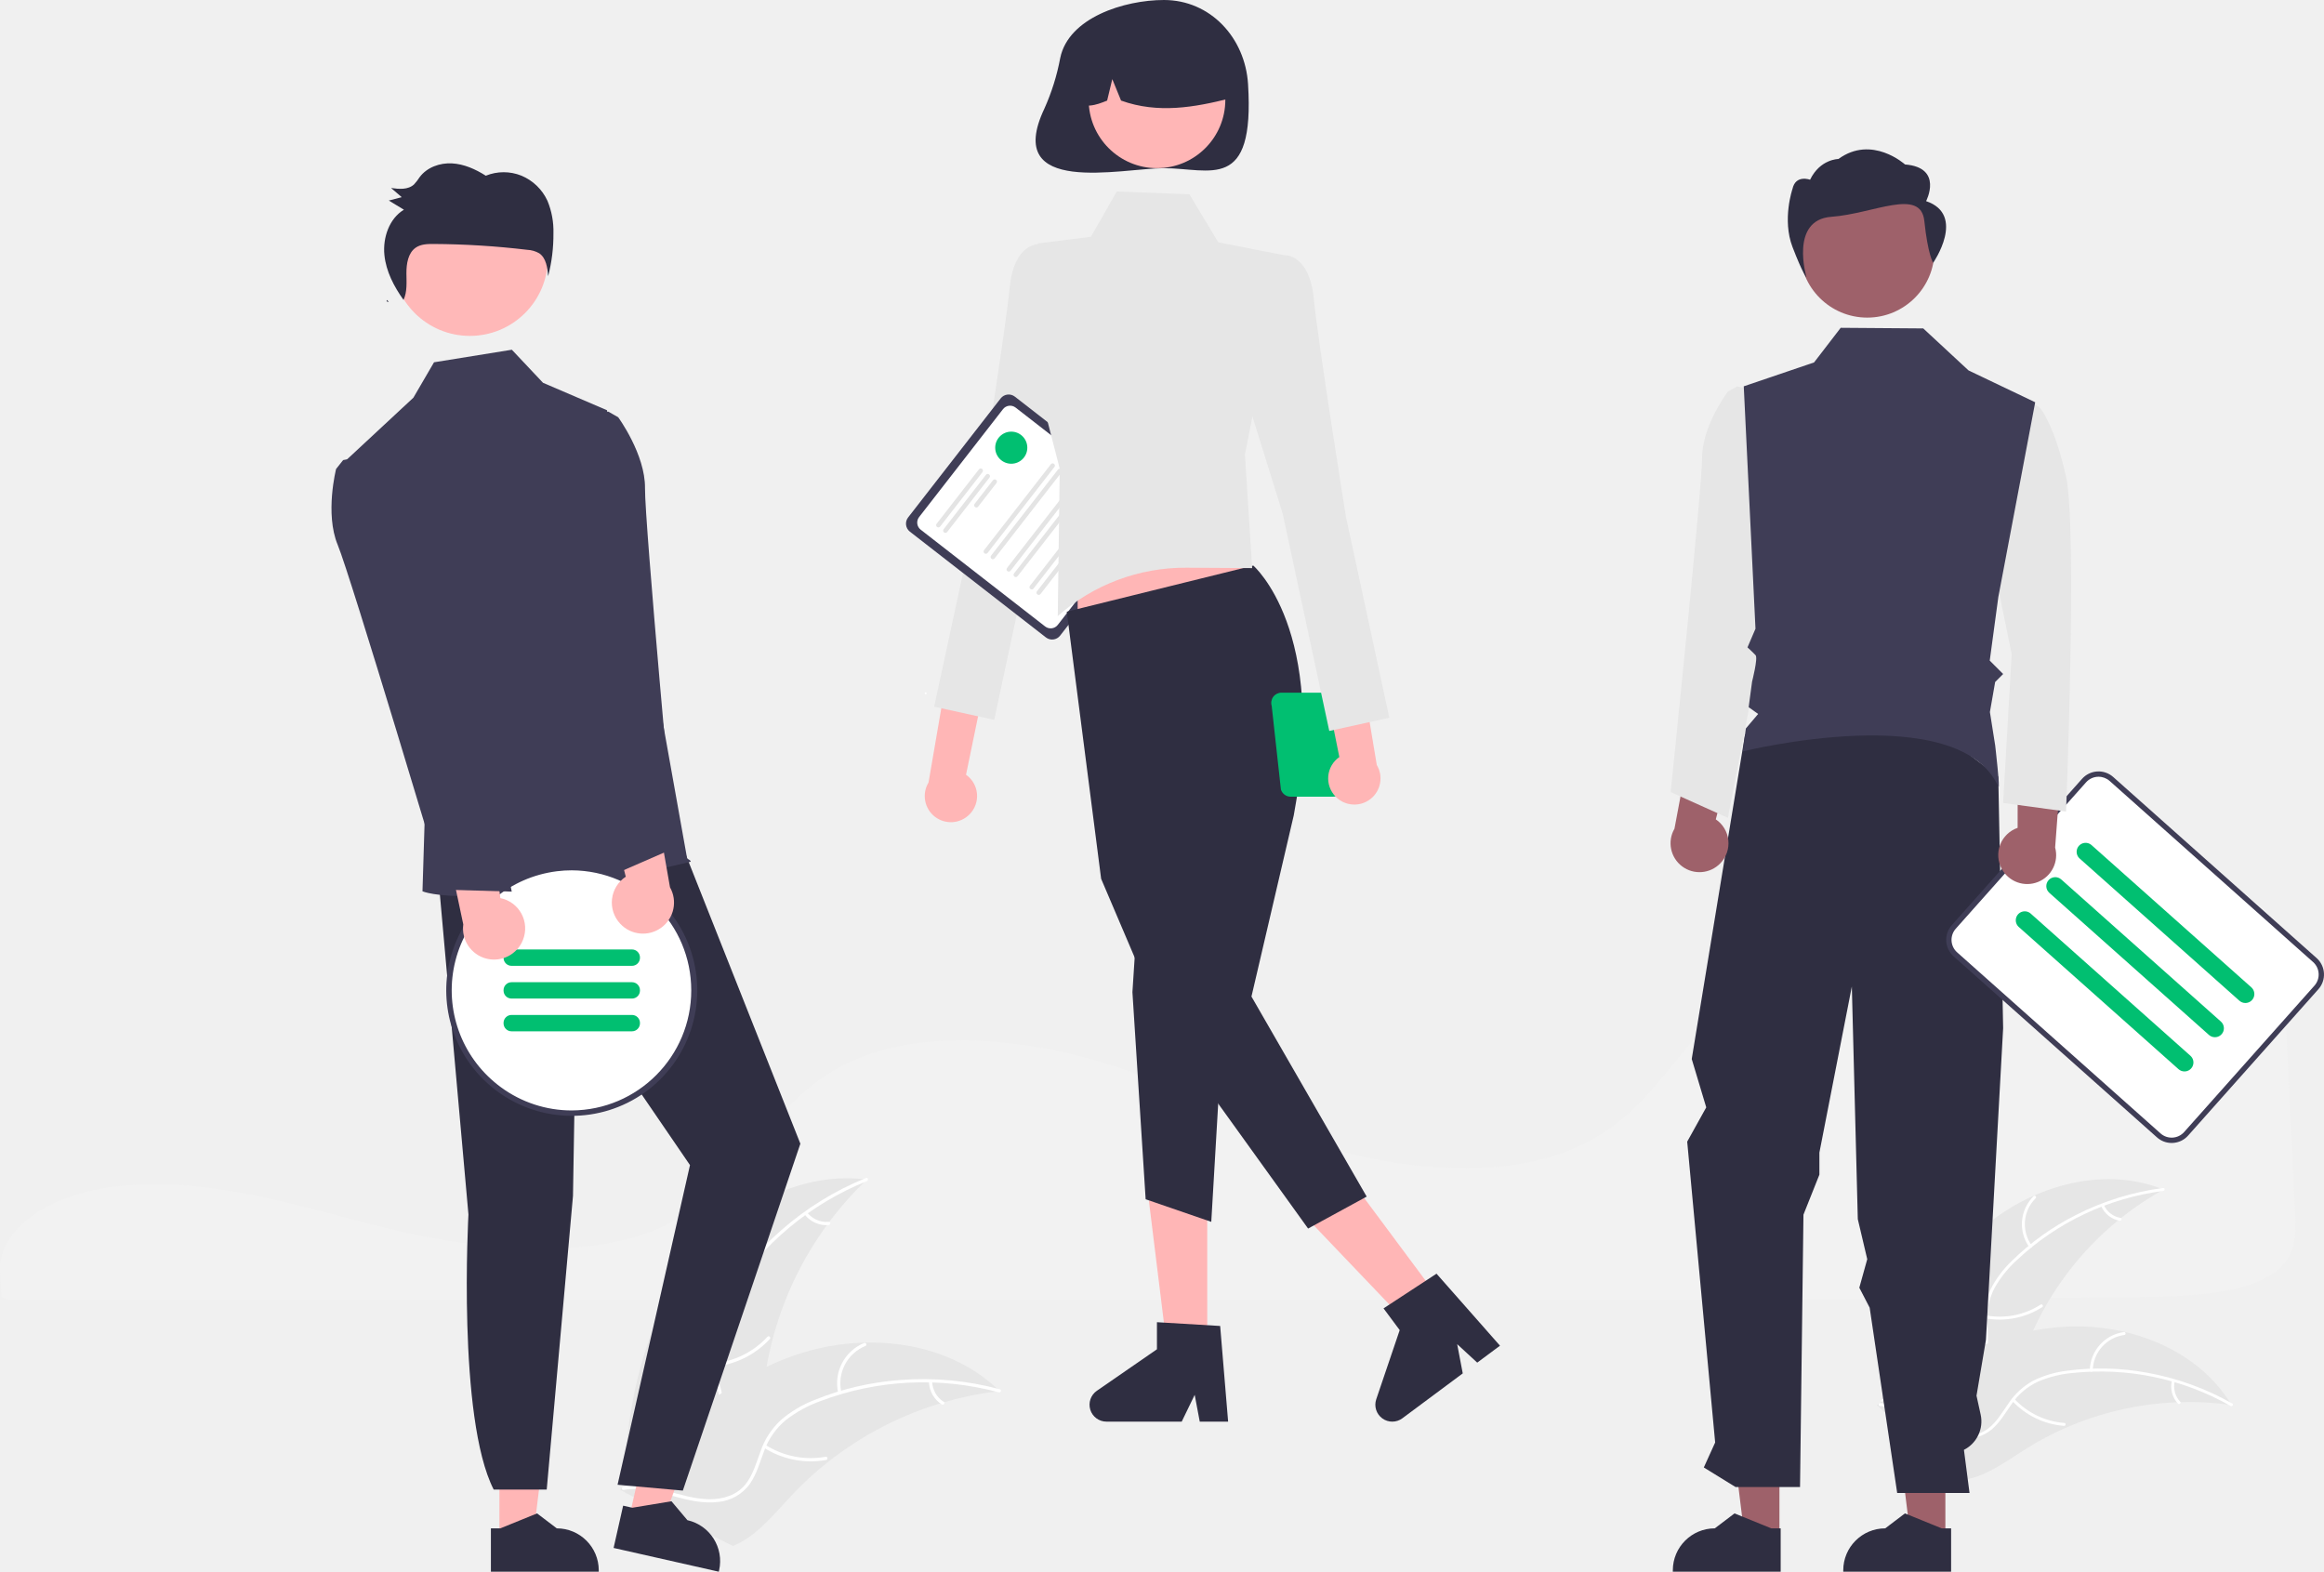
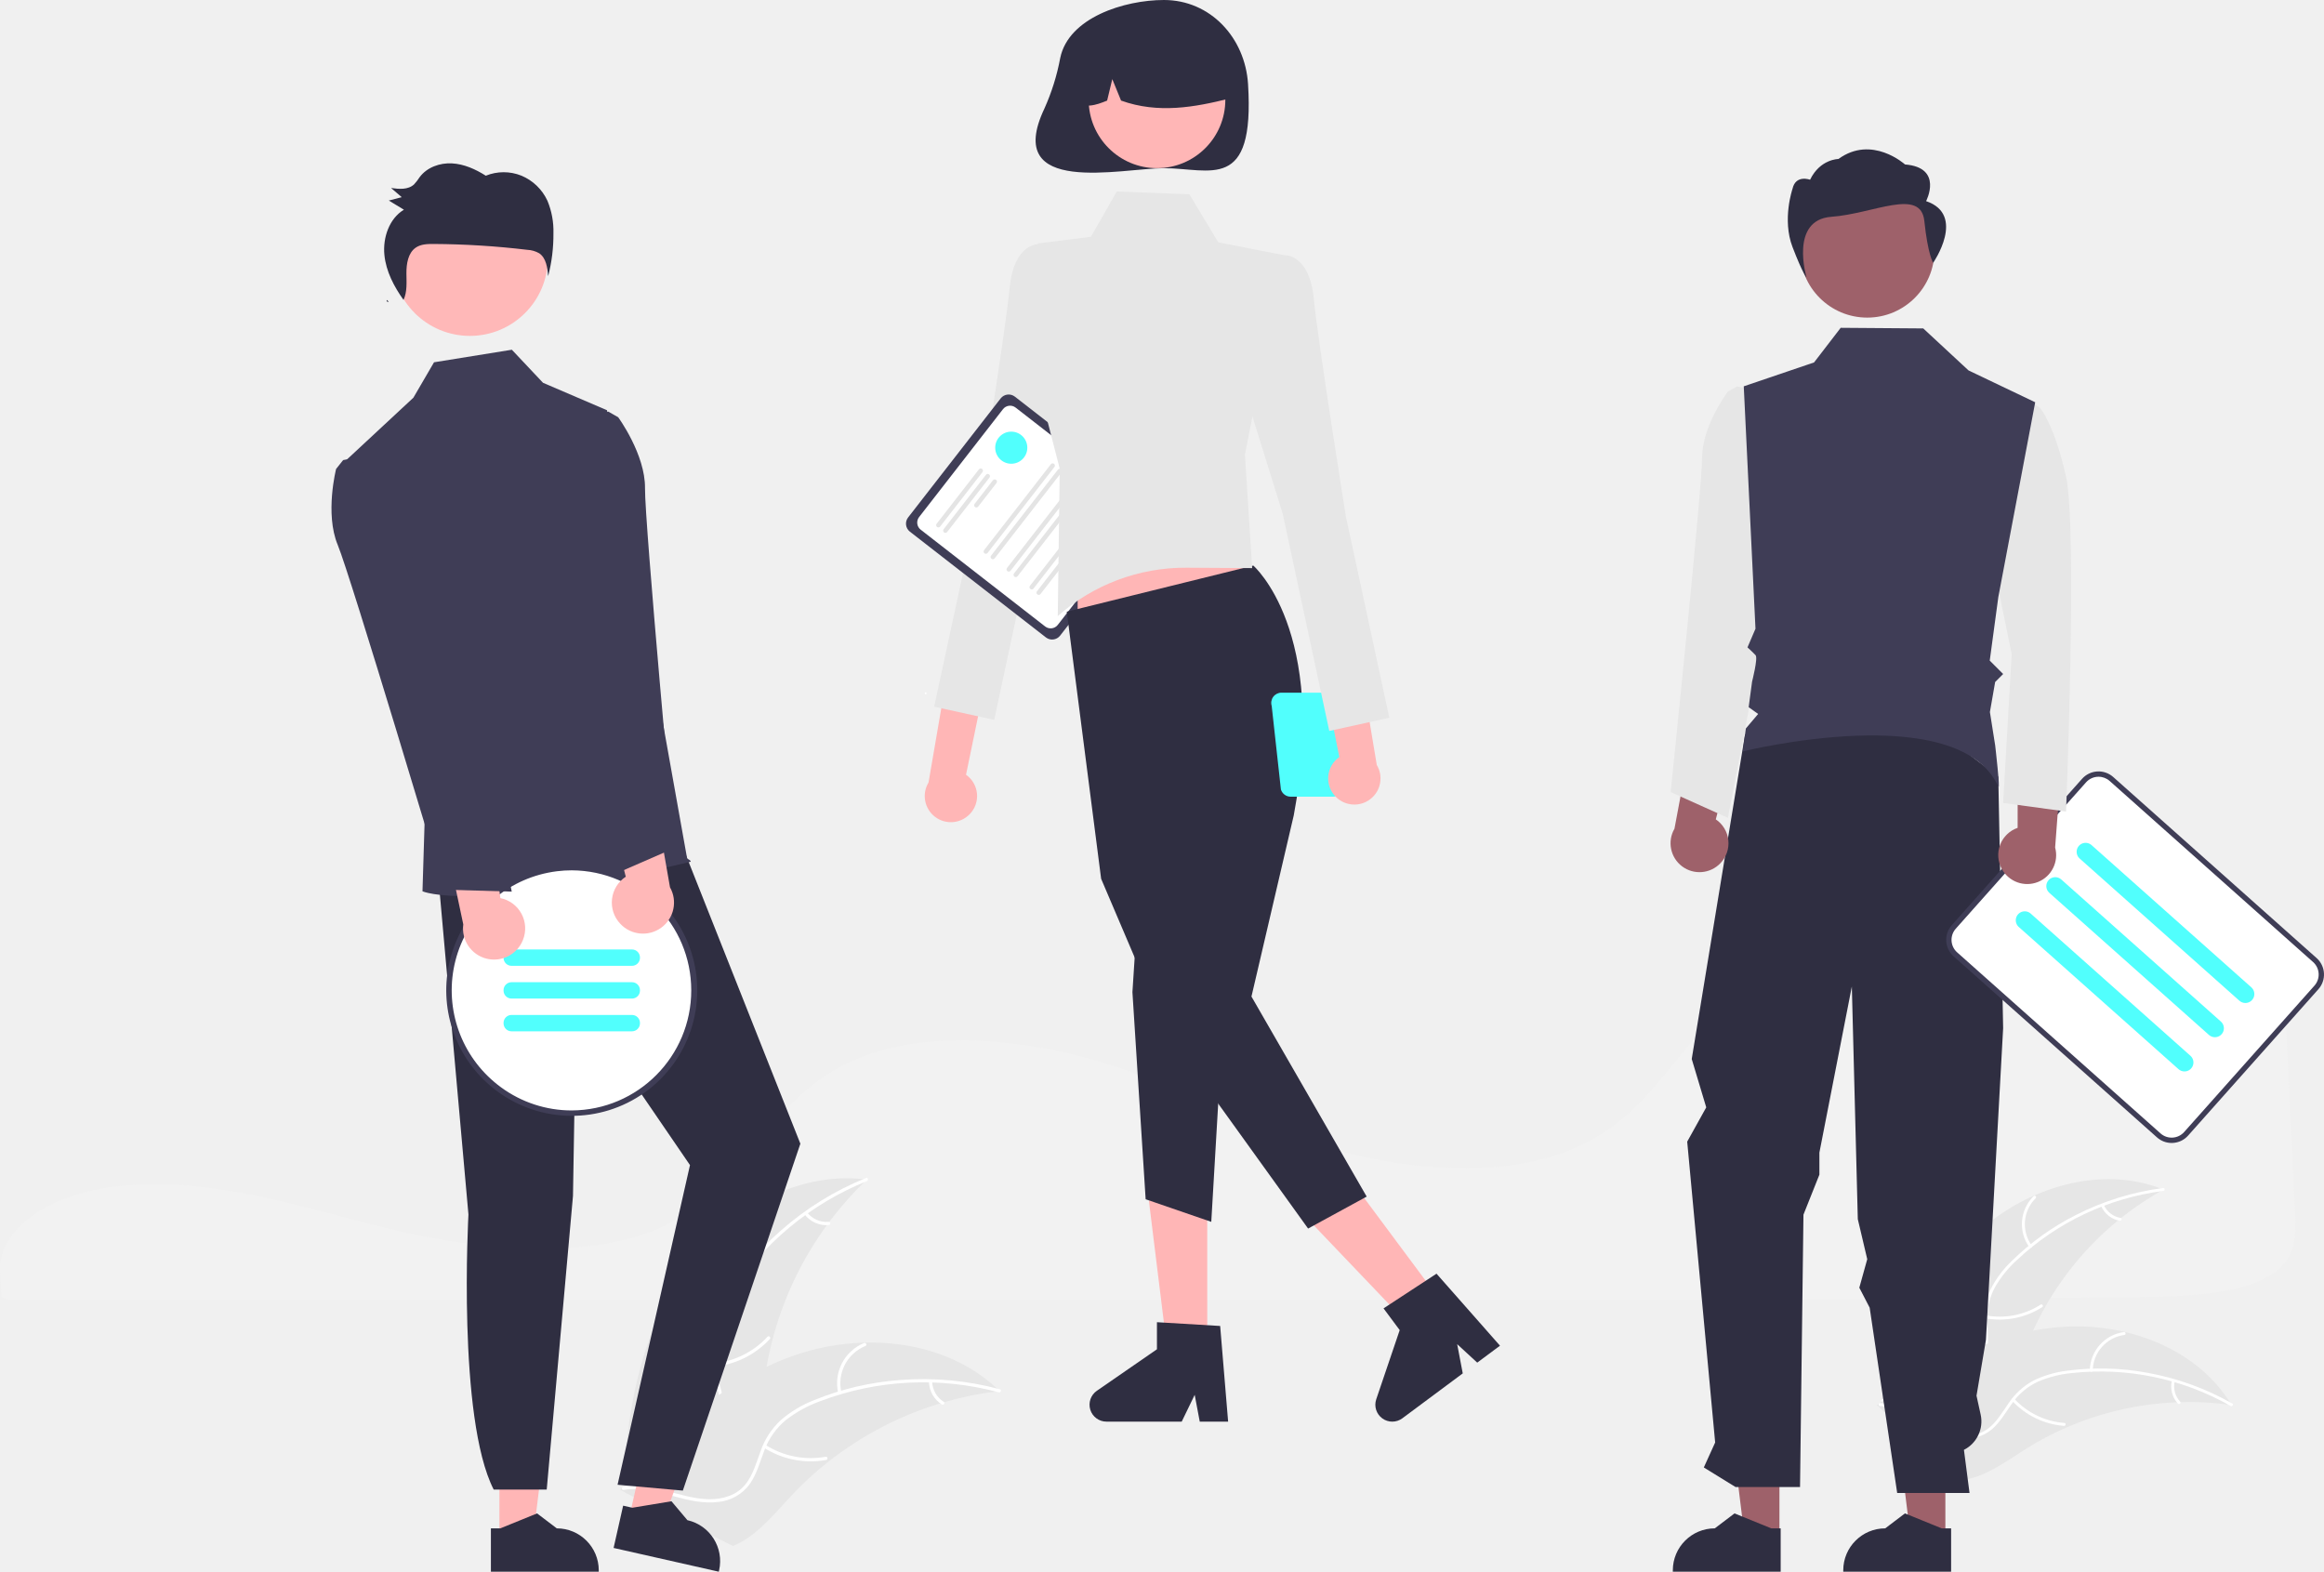
<svg xmlns="http://www.w3.org/2000/svg" data-name="Layer 1" width="872.699" height="590.182" viewBox="0 0 872.699 590.182">
  <path d="M222.381,599.644c-4.144,0-8.297.171-12.352.516l-.59.05c-26.899,2.378-46.574,16.173-45.764,32.09l.156,2.878c.103,1.819.213,3.775.304,5.945.049,1.07,1.509,1.892,3.326,1.892H829.101c46.649-.283,93.129-.64,138.141-1.06a235.086,235.086,0,0,0,25.273-1.31c12.509-1.48,21.191-4.415,26.545-8.972h.002c6.658-5.65,6.868-12.766,6.465-20.805-.82-16.232-1.634-33.285-2.445-50.286-.717-14.983-1.431-29.927-2.144-44.233-.441-8.49-1.422-15.984-8.983-21.712-8.195-6.194-23.141-9.334-44.423-9.334-.257,0-.512,0-.773.001-66.697.237-132.783,23.171-164.446,57.067-3.646,3.903-7.043,8.082-10.329,12.124-4.855,5.971-9.874,12.144-15.864,17.664a74.56,74.56,0,0,1-10.48,8.169c-.257.178-.551.368-.862.549-.712.464-1.456.911-2.182,1.31a75.768,75.768,0,0,1-13.365,6.076l-.468.157c-.353.126-.735.252-1.117.367-2.68.86-5.465,1.604-8.254,2.206-12.069,2.66-25.793,3.298-40.789,1.894a197.111,197.111,0,0,1-40.557-8.265c-13.886-4.389-26.884-9.86-39.454-15.151-5.521-2.325-11.232-4.729-16.935-7.006-1.072-.429-2.127-.848-3.197-1.267-6.966-2.715-13.281-4.957-19.306-6.854a190.553,190.553,0,0,0-46.008-8.521c-16.588-.908-31.206.805-43.438,5.079a74.597,74.597,0,0,0-9.825,4.233c-14.488,7.523-23.419,18.627-32.056,29.365-10.744,13.356-21.853,27.169-43.79,34.329-25.313,8.27-62.262,4.834-88.403-1.141-8.219-1.879-16.427-4.04-24.366-6.131q-4.809-1.267-9.626-2.517c-6.309-1.629-11.473-2.877-16.251-3.931l-1.511-.336c-.84-.183-1.682-.365-2.538-.539-5.674-1.191-10.958-2.129-16.162-2.866l-1.231-.18c-2.468-.325-4.776-.596-7.04-.823l-.904-.09C231.569,599.854,226.979,599.644,222.381,599.644Z" transform="translate(-163.6507 -154.9092)" fill="#f2f2f2" />
  <path d="M906.555,617.408c18.617-16.777,46.309-25.212,69.537-15.805a115.466,115.466,0,0,0-51.888,59.935c-3.698,9.838-6.786,21.166-15.882,26.433-5.659,3.278-12.7,3.438-19.046,1.856-6.346-1.582-12.162-4.754-17.899-7.894l-1.632-.037C877.073,657.93,887.938,634.184,906.555,617.408Z" transform="translate(-163.6507 -154.9092)" fill="#e6e6e6" />
  <path d="M975.963,602.112a98.692,98.692,0,0,0-54.906,25.931,42.5,42.5,0,0,0-8.345,10.377,24.376,24.376,0,0,0-2.818,12.516c.101,4.058.673,8.198-.214,12.21a14.925,14.925,0,0,1-7.425,9.689c-4.546,2.613-9.759,3.437-14.886,4.065-5.692.698-11.615,1.332-16.542,4.525-.597.387-1.162-.562-.566-.948,8.572-5.555,19.42-3.534,28.637-7.241,4.301-1.73,8.107-4.766,9.454-9.357,1.178-4.015.591-8.284.454-12.392a26.011,26.011,0,0,1,2.299-12.34,39.291,39.291,0,0,1,7.916-10.659,95.749,95.749,0,0,1,24.333-17.42,100.442,100.442,0,0,1,32.6-10.059c.703-.091.709,1.015.01,1.105Z" transform="translate(-163.6507 -154.9092)" fill="#fff" />
  <path d="M925.656,623.184a14.807,14.807,0,0,1,1.632-19.104c.506-.499,1.305.265.798.764a13.711,13.711,0,0,0-1.482,17.774c.415.577-.536,1.14-.948.566Z" transform="translate(-163.6507 -154.9092)" fill="#fff" />
  <path d="M909.571,648.884a28.539,28.539,0,0,0,20.394-4.083c.598-.385,1.164.564.566.948a29.685,29.685,0,0,1-21.23,4.206c-.701-.126-.427-1.197.27-1.071Z" transform="translate(-163.6507 -154.9092)" fill="#fff" />
  <path d="M953.656,607.341a8.381,8.381,0,0,0,6.269,4.894c.702.117.427,1.188-.27,1.071a9.392,9.392,0,0,1-6.947-5.399.571.571,0,0,1,.191-.757.555.555,0,0,1,.757.191Z" transform="translate(-163.6507 -154.9092)" fill="#fff" />
  <path d="M1001.67,682.507c-.44-.061-.881-.122-1.328-.176a110.379,110.379,0,0,0-17.882-.908c-.462.007-.931.021-1.392.041a116.365,116.365,0,0,0-41.75,9.61,113.005,113.005,0,0,0-15.163,8.056c-6.688,4.234-13.602,9.358-21.078,11.085a19.386,19.386,0,0,1-2.362.421l-30.889-26.745c-.04-.096-.086-.185-.126-.282l-1.282-1.011c.239-.176.49-.353.729-.528.138-.102.283-.199.421-.301.094-.066.189-.133.27-.198.031-.022.063-.044.088-.059.081-.065.164-.117.239-.176q2.103-1.49,4.235-2.955c.006-.007.006-.007.019-.008a166.157,166.157,0,0,1,34.601-18.599c.367-.139.739-.285,1.12-.411a107.831,107.831,0,0,1,16.939-4.767,95.329,95.329,0,0,1,9.553-1.334,79.272,79.272,0,0,1,24.723,1.752c16.143,3.743,30.91,12.608,39.656,26.433C1001.236,681.798,1001.453,682.146,1001.67,682.507Z" transform="translate(-163.6507 -154.9092)" fill="#e6e6e6" />
  <path d="M1001.262,682.839A98.692,98.692,0,0,0,941.81,670.486a42.5,42.5,0,0,0-12.911,3.261,24.376,24.376,0,0,0-9.785,8.297c-2.363,3.301-4.398,6.951-7.522,9.62a14.925,14.925,0,0,1-11.761,3.266c-5.203-.651-9.862-3.132-14.333-5.717-4.965-2.87-10.076-5.93-15.932-6.347-.71-.051-.59-1.149.119-1.098,10.189.726,17.633,8.871,27.225,11.46,4.476,1.208,9.343,1.075,13.182-1.779,3.358-2.496,5.459-6.258,7.823-9.621a26.011,26.011,0,0,1,9.265-8.469,39.291,39.291,0,0,1,12.738-3.745,95.749,95.749,0,0,1,29.917.742,100.443,100.443,0,0,1,32.085,11.596c.616.351-.045,1.237-.657.888Z" transform="translate(-163.6507 -154.9092)" fill="#fff" />
  <path d="M948.408,669.376a14.807,14.807,0,0,1,12.805-14.271c.705-.093.883.997.177,1.091a13.711,13.711,0,0,0-11.884,13.299c-.016.711-1.114.588-1.098-.119Z" transform="translate(-163.6507 -154.9092)" fill="#fff" />
  <path d="M920.092,680.212A28.539,28.539,0,0,0,938.834,689.23c.709.053.59,1.151-.119,1.098a29.685,29.685,0,0,1-19.483-9.424c-.484-.523.38-1.212.861-.692Z" transform="translate(-163.6507 -154.9092)" fill="#fff" />
  <path d="M980.303,673.584a8.381,8.381,0,0,0,2.058,7.682c.49.516-.374,1.205-.861.692a9.392,9.392,0,0,1-2.296-8.493.571.571,0,0,1,.609-.49.555.555,0,0,1,.49.609Z" transform="translate(-163.6507 -154.9092)" fill="#fff" />
  <path d="M419.194,634.093c15.245-23.122,42.515-39.848,69.975-36.249a127.604,127.604,0,0,0-38.822,78.537c-1.218,11.551-1.37,24.526-9.632,32.69-5.141,5.08-12.627,7.21-19.854,7.283-7.227.073-14.331-1.701-21.34-3.464l-1.756.415C398.935,685.634,403.949,657.215,419.194,634.093Z" transform="translate(-163.6507 -154.9092)" fill="#e6e6e6" />
  <path d="M489.172,598.425a109.067,109.067,0,0,0-51.51,43.008,46.968,46.968,0,0,0-6.039,13.42,26.938,26.938,0,0,0,.468,14.17c1.237,4.313,3.001,8.581,3.168,13.119a16.494,16.494,0,0,1-5.245,12.428c-4.135,4.059-9.482,6.391-14.79,8.489-5.894,2.33-12.052,4.656-16.434,9.441-.531.58-1.4-.278-.869-.857,7.623-8.326,19.787-9.182,28.614-15.711,4.119-3.047,7.345-7.353,7.508-12.638.143-4.621-1.673-9.024-2.962-13.38a28.745,28.745,0,0,1-.974-13.838,43.421,43.421,0,0,1,5.501-13.602,105.814,105.814,0,0,1,21.179-25.401,111.001,111.001,0,0,1,32.068-19.827c.727-.293,1.04.888.318,1.179Z" transform="translate(-163.6507 -154.9092)" fill="#fff" />
  <path d="M441.23,634.957a16.363,16.363,0,0,1-3.569-20.886c.403-.674,1.469-.08,1.066.595a15.152,15.152,0,0,0,3.359,19.422c.604.502-.256,1.368-.857.869Z" transform="translate(-163.6507 -154.9092)" fill="#fff" />
  <path d="M431.176,666.919a31.539,31.539,0,0,0,20.676-10.041c.533-.578,1.402.28.869.857a32.806,32.806,0,0,1-21.536,10.405c-.785.06-.789-1.161-.009-1.221Z" transform="translate(-163.6507 -154.9092)" fill="#fff" />
  <path d="M466.769,610.222a9.263,9.263,0,0,0,8.066,3.491c.784-.07.787,1.151.009,1.221a10.379,10.379,0,0,1-8.932-3.842.631.631,0,0,1-.006-.863.613.613,0,0,1,.863-.006Z" transform="translate(-163.6507 -154.9092)" fill="#fff" />
  <path d="M539.033,677.258c-.488.058-.976.115-1.469.182a121.983,121.983,0,0,0-19.378,4.003c-.492.136-.99.281-1.477.43a128.597,128.597,0,0,0-41.98,21.893,124.883,124.883,0,0,0-13.976,12.834c-5.975,6.389-11.944,13.792-19.46,17.719a21.424,21.424,0,0,1-2.409,1.107L398.407,715.415c-.069-.092-.143-.174-.213-.266l-1.653-.725c.206-.254.426-.513.633-.768.119-.148.247-.291.366-.439.082-.097.165-.194.234-.287.027-.032.055-.065.078-.088.069-.092.142-.171.206-.254q1.835-2.178,3.708-4.338c.005-.009.005-.009.018-.014,9.539-10.948,20.075-21.196,31.833-29.519.354-.25.712-.51,1.084-.751a119.167,119.167,0,0,1,16.791-9.81,105.352,105.352,0,0,1,9.846-4.085,87.605,87.605,0,0,1,26.93-5.005c18.307-.487,36.566,4.885,49.767,17.238C538.371,676.62,538.7,676.932,539.033,677.258Z" transform="translate(-163.6507 -154.9092)" fill="#e6e6e6" />
  <path d="M538.688,677.727a109.067,109.067,0,0,0-67.022,3.327,46.968,46.968,0,0,0-12.901,7.079,26.938,26.938,0,0,0-8.157,11.596c-1.609,4.188-2.77,8.658-5.369,12.382a16.494,16.494,0,0,1-11.671,6.765c-5.746.752-11.419-.606-16.92-2.127-6.108-1.688-12.426-3.539-18.806-2.356-.773.143-.95-1.064-.178-1.208,11.099-2.058,21.327,4.582,32.306,4.683,5.123.047,10.291-1.449,13.604-5.57,2.897-3.604,4.098-8.212,5.69-12.467A28.745,28.745,0,0,1,456.817,688.196a43.421,43.421,0,0,1,12.582-7.549,105.815,105.815,0,0,1,32.203-7.53,111.001,111.001,0,0,1,37.542,3.476c.757.204.296,1.335-.455,1.133Z" transform="translate(-163.6507 -154.9092)" fill="#fff" />
  <path d="M478.414,678.031A16.364,16.364,0,0,1,488.14,659.206c.728-.296,1.221.821.493,1.117a15.152,15.152,0,0,0-9.011,17.53c.181.764-1.028.938-1.208.178Z" transform="translate(-163.6507 -154.9092)" fill="#fff" />
  <path d="M451.144,697.498a31.539,31.539,0,0,0,22.554,4.431c.773-.141.951,1.067.178,1.208a32.806,32.806,0,0,1-23.46-4.659c-.663-.425.069-1.402.728-.98Z" transform="translate(-163.6507 -154.9092)" fill="#fff" />
  <path d="M513.697,673.658a9.263,9.263,0,0,0,4.339,7.644c.668.416-.064,1.393-.728.98a10.379,10.379,0,0,1-4.818-8.445.631.631,0,0,1,.515-.693.613.613,0,0,1,.693.515Z" transform="translate(-163.6507 -154.9092)" fill="#fff" />
  <path d="M527.689,460.738a9.76,9.76,0,0,0-1.282-14.911l15.932-77.107-17.189,5.423-12.818,74.595a9.813,9.813,0,0,0,15.357,12.001Z" transform="translate(-163.6507 -154.9092)" fill="#ffb6b6" />
  <path d="M564.515,254.628l-10.648-8.037s-9.393-.665-11.056,16.274S530.732,344.815,530.732,344.815l-16.293,75.463,22.554,4.95,17.451-81.438,17.469-56.184Z" transform="translate(-163.6507 -154.9092)" fill="#e6e6e6" />
  <path d="M556.404,394.262l-51.075-39.713a3.809,3.809,0,0,1-.668-5.338l34.751-44.693a3.809,3.809,0,0,1,5.338-.668l51.075,39.713a3.809,3.809,0,0,1,.668,5.338l-34.751,44.693A3.809,3.809,0,0,1,556.404,394.262Z" transform="translate(-163.6507 -154.9092)" fill="#3f3d56" />
  <path d="M556.123,390.152l-46.742-36.345a3.382,3.382,0,0,1-.593-4.74L540.291,308.552a3.382,3.382,0,0,1,4.74-.593l46.742,36.345a3.382,3.382,0,0,1,.593,4.74l-31.503,40.516A3.382,3.382,0,0,1,556.123,390.152Z" transform="translate(-163.6507 -154.9092)" fill="#fff" />
  <path d="M515.508,352.777a.845.845,0,0,1-.148-1.185l15.893-20.439a.844.844,0,1,1,1.333,1.037L516.693,352.629A.845.845,0,0,1,515.508,352.777Z" transform="translate(-163.6507 -154.9092)" fill="#e4e4e4" />
  <path d="M518.142,354.825a.845.845,0,0,1-.148-1.185l15.893-20.439a.844.844,0,1,1,1.333,1.037L519.327,354.677A.845.845,0,0,1,518.142,354.825Z" transform="translate(-163.6507 -154.9092)" fill="#e4e4e4" />
  <path d="M529.78,345.294a.845.845,0,0,1-.148-1.185l6.889-8.86a.844.844,0,1,1,1.333,1.037l-6.889,8.86A.845.845,0,0,1,529.78,345.294Z" transform="translate(-163.6507 -154.9092)" fill="#e4e4e4" />
  <path d="M533.331,362.681a.845.845,0,0,1-.148-1.185l25.089-32.267a.844.844,0,1,1,1.333,1.037l-25.089,32.267A.845.845,0,0,1,533.331,362.681Z" transform="translate(-163.6507 -154.9092)" fill="#e4e4e4" />
  <path d="M535.965,364.729a.845.845,0,0,1-.148-1.185l25.089-32.267a.844.844,0,1,1,1.333,1.037l-25.089,32.267A.845.845,0,0,1,535.965,364.729Z" transform="translate(-163.6507 -154.9092)" fill="#e4e4e4" />
  <path d="M541.944,369.378a.845.845,0,0,1-.148-1.185l25.089-32.267a.844.844,0,1,1,1.333,1.037L543.129,369.229A.845.845,0,0,1,541.944,369.378Z" transform="translate(-163.6507 -154.9092)" fill="#e4e4e4" />
  <path d="M544.578,371.426a.845.845,0,0,1-.148-1.185l25.089-32.267a.844.844,0,1,1,1.333,1.037l-25.089,32.267A.845.845,0,0,1,544.578,371.426Z" transform="translate(-163.6507 -154.9092)" fill="#e4e4e4" />
  <path d="M550.558,376.075a.845.845,0,0,1-.148-1.185l25.089-32.267a.844.844,0,1,1,1.333,1.037l-25.089,32.267A.845.845,0,0,1,550.558,376.075Z" transform="translate(-163.6507 -154.9092)" fill="#e4e4e4" />
  <path d="M553.192,378.123a.845.845,0,0,1-.148-1.185L578.133,344.671a.844.844,0,0,1,1.333,1.037l-25.089,32.267A.845.845,0,0,1,553.192,378.123Z" transform="translate(-163.6507 -154.9092)" fill="#e4e4e4" />
  <circle cx="347.608" cy="260.34" r="0.347" fill="#fff" />
  <path d="M561.778,176.706a83.478,83.478,0,0,1-5.956,19.01c-15.673,33.157,28.961,22.349,44.912,22.349,17.44,0,34.126,9.171,31.578-31.578-1.089-17.406-14.138-31.578-31.578-31.578C585.838,154.909,564.893,161.531,561.778,176.706Z" transform="translate(-163.6507 -154.9092)" fill="#2f2e41" />
  <polygon points="453.34 508.085 438.481 508.085 431.41 450.772 453.34 450.772 453.34 508.085" fill="#ffb6b6" />
  <path d="M624.833,688.739H614.177l-1.902-10.06-4.871,10.06H579.142a6.353,6.353,0,0,1-3.61-11.581l22.569-15.587V651.401l23.739,1.417Z" transform="translate(-163.6507 -154.9092)" fill="#2f2e41" />
  <polygon points="541.617 489.333 529.693 498.2 489.82 456.429 507.418 443.342 541.617 489.333" fill="#ffb6b6" />
  <path d="M726.923,660.222l-8.551,6.359-7.529-6.938,2.094,10.98-22.679,16.864a6.353,6.353,0,0,1-9.807-7.139l8.81-25.975-6.069-8.162,19.895-13.028Z" transform="translate(-163.6507 -154.9092)" fill="#2f2e41" />
  <polygon points="404.675 244.313 475.21 233.327 461.183 191.129 404.675 191.129 404.675 244.313" fill="#ffb6b6" />
  <path d="M634.29,367.291s28.193,24.357,15.185,93.793L633.595,529.12l43.266,75.116-22,12-53.318-74.105L577.145,484.901,564.24,384.599Z" transform="translate(-163.6507 -154.9092)" fill="#2f2e41" />
  <polygon points="426.942 346.301 425.246 372.562 430.21 450.327 454.854 458.812 459.521 379.134 426.942 346.301" fill="#2f2e41" />
  <path d="M583.016,226.805l27.265,1.064,10.866,18.038,24.792,4.84L631.139,325.619l2.722,42.617-24.686-.151a72.207,72.207,0,0,0-48.314,18.151l0,0,.738-55.32-10.618-41.296,2.386-43.301,19.944-2.493Z" transform="translate(-163.6507 -154.9092)" fill="#e6e6e6" />
  <circle cx="434.471" cy="37.487" r="25.661" fill="#ffb6b6" />
  <path d="M580.695,166.239a29.393,29.393,0,0,1,44.688,25.653c-13.075,3.283-26.812,5.795-40.756.785l-3.293-8.059-1.941,8.065c-4.246,1.736-8.504,3.204-12.761-.017A30.012,30.012,0,0,1,580.695,166.239Z" transform="translate(-163.6507 -154.9092)" fill="#2f2e41" />
-   <path d="M641.193,419.971l3.459,31.393a3.832,3.832,0,0,0,3.662,2.705h15.945a3.832,3.832,0,0,0,3.663-2.705l2.865-24.061a5.819,5.819,0,1,0,1.5-10.947,3.798,3.798,0,0,0-2.907-1.344H644.856A3.832,3.832,0,0,0,641.193,419.971Zm30.095,5.705,1.755-5.705a3.792,3.792,0,0,0,.058-2.028c.075-.004.146-.022.222-.022a4.155,4.155,0,1,1,0,8.31A4.102,4.102,0,0,1,671.288,425.675Z" transform="translate(-163.6507 -154.9092)" fill="#01bf71" />
+   <path d="M641.193,419.971l3.459,31.393a3.832,3.832,0,0,0,3.662,2.705h15.945a3.832,3.832,0,0,0,3.663-2.705l2.865-24.061a5.819,5.819,0,1,0,1.5-10.947,3.798,3.798,0,0,0-2.907-1.344H644.856A3.832,3.832,0,0,0,641.193,419.971Zm30.095,5.705,1.755-5.705a3.792,3.792,0,0,0,.058-2.028c.075-.004.146-.022.222-.022a4.155,4.155,0,1,1,0,8.31A4.102,4.102,0,0,1,671.288,425.675Z" transform="translate(-163.6507 -154.9092)" fill="#51fffd" />
  <path d="M665.237,454.09a9.76,9.76,0,0,1,1.357-14.904L651.055,361.999l17.161,5.51,12.439,74.659A9.813,9.813,0,0,1,665.237,454.09Z" transform="translate(-163.6507 -154.9092)" fill="#ffb6b6" />
  <path d="M635.292,258.783l10.648-8.037s9.393-.665,11.056,16.274S669.075,348.97,669.075,348.97l16.293,75.463-22.554,4.95-17.451-81.438-17.469-56.184Z" transform="translate(-163.6507 -154.9092)" fill="#e6e6e6" />
-   <circle cx="379.745" cy="168.11" r="6.027" fill="#01bf71" />
+   <circle cx="379.745" cy="168.11" r="6.027" fill="#51fffd" />
  <polygon points="187.545 578.006 200.106 578.005 206.082 529.556 187.543 529.557 187.545 578.006" fill="#ffb6b6" />
  <path d="M347.992,728.814l3.536-0,13.803-5.613,7.398,5.613h.001A15.765,15.765,0,0,1,388.494,744.577v.512l-40.502.002Z" transform="translate(-163.6507 -154.9092)" fill="#2f2e41" />
  <polygon points="236.221 570.09 248.474 572.857 264.975 526.914 246.891 522.831 236.221 570.09" fill="#ffb6b6" />
  <path d="M397.65,720.293l3.449.779,14.701-2.435,5.98,7.104.001 0a15.765,15.765,0,0,1,11.905,18.849l-.113.5-39.507-8.92Z" transform="translate(-163.6507 -154.9092)" fill="#2f2e41" />
  <path d="M328.2,483.699,339.559,610.959s-4.256,76.401,9.477,103.286h19.917L378.814,603.982l1.238-74.009,42.699,62.439L395.555,712.442l24.513,2.191,44.133-130.261L415.715,462.088Z" transform="translate(-163.6507 -154.9092)" fill="#2f2e41" />
  <circle cx="176.446" cy="96.839" r="29.293" fill="#ffb8b8" />
  <path d="M391.591,308.956l-24.032-10.311L355.861,286.236l-29.225,4.713-7.754,13.295-25.101,23.34,29.409,132.973-.89,29.043s18.822,8.474,100.453-11.036c.979-.234-1.07-1.259-1.07-1.259Z" transform="translate(-163.6507 -154.9092)" fill="#3f3d56" />
  <path d="M309.636,268.369q-.306-.418-.606-.843c-.081.17-.145.346-.237.512Z" transform="translate(-163.6507 -154.9092)" fill="#2f2e41" />
  <path d="M369.235,230.321a18.691,18.691,0,0,0-9.78-9.448,17.845,17.845,0,0,0-13.379.012c-3.873-2.447-8.175-4.386-12.707-4.627s-9.323,1.441-12.115,5.142a19.776,19.776,0,0,1-2.117,2.75c-2.245,2.079-5.656,1.779-8.64,1.354q2.007,1.72,4.016,3.441-2.43.635-4.86,1.27,2.836,1.72,5.671,3.44c-5.488,3.294-7.982,10.484-7.323,17.013.623,6.182,3.608,11.835,7.176,16.86,1.423-3.004,1.117-6.597,1.093-9.98-.025-3.574.608-7.633,3.472-9.631,1.932-1.347,4.416-1.408,6.746-1.395a309.938,309.938,0,0,1,35.159,2.195,9.897,9.897,0,0,1,4.501,1.306c2.58,1.76,3.083,5.393,3.342,8.581a62.172,62.172,0,0,0,1.985-16.117A29.707,29.707,0,0,0,369.235,230.321Z" transform="translate(-163.6507 -154.9092)" fill="#2f2e41" />
  <circle cx="214.704" cy="371.895" r="46.105" fill="#fff" />
  <path d="M378.355,479.674a47.383,47.383,0,0,0-7.08.533c-1.199.174-2.366.4-3.524.676a47.106,47.106,0,0,0-19.968,81.76c.789.666,1.588,1.311,2.418,1.926a47.12,47.12,0,1,0,28.155-84.895Zm0,92.21a44.821,44.821,0,0,1-26.639-8.74c-.84-.615-1.649-1.25-2.438-1.926a45.054,45.054,0,0,1,20.102-78.594c1.147-.236,2.295-.42,3.463-.564a44.602,44.602,0,0,1,5.512-.338,45.081,45.081,0,0,1,0,90.161Z" transform="translate(-163.6507 -154.9092)" fill="#3f3d56" />
-   <rect x="352.741" y="511.436" width="51.228" height="6.147" rx="3" transform="translate(593.0596 874.1096) rotate(-180)" fill="#01bf71" />
-   <rect x="352.741" y="523.73" width="51.228" height="6.147" rx="3" transform="translate(593.0596 898.699) rotate(-180)" fill="#01bf71" />
-   <rect x="352.741" y="536.025" width="51.228" height="6.147" rx="3" transform="translate(593.0596 923.2884) rotate(180)" fill="#01bf71" />
+   <rect x="352.741" y="511.436" width="51.228" height="6.147" rx="3" transform="translate(593.0596 874.1096) rotate(-180)" fill="#51fffd" />
+   <rect x="352.741" y="523.73" width="51.228" height="6.147" rx="3" transform="translate(593.0596 898.699) rotate(-180)" fill="#51fffd" />
+   <rect x="352.741" y="536.025" width="51.228" height="6.147" rx="3" transform="translate(593.0596 923.2884) rotate(180)" fill="#51fffd" />
  <polygon points="730.52 576.442 717.349 576.441 711.083 525.639 730.522 525.64 730.52 576.442" fill="#9e616a" />
  <polygon points="668.209 576.442 655.039 576.441 648.773 525.639 668.212 525.64 668.209 576.442" fill="#9e616a" />
  <path d="M832.324,745.091l-40.502-.002V744.577a15.765,15.765,0,0,1,15.764-15.764h.001l7.398-5.613,13.803,5.613,3.536 0Z" transform="translate(-163.6507 -154.9092)" fill="#2f2e41" />
  <path d="M896.324,745.091l-40.502-.002V744.577a15.765,15.765,0,0,1,15.764-15.764h.001l7.398-5.613,13.803,5.613,3.536 0Z" transform="translate(-163.6507 -154.9092)" fill="#2f2e41" />
  <path d="M818.941,430.688,798.924,552.572l5.447,18.163-7.148,12.864,10.497,112.97-4.261,9.381,11.906,7.342h24.226L840.877,611.02l5.984-15.016v-8.276l12.182-62.364,2.243,87.336,3.544,15.039L861.853,638.448l3.889,7.502,10.331,69.571H903.239l-2.101-16.185,0,0a11.962,11.962,0,0,0,6.281-13.237l-1.558-7.094,3.545-20.976,6.455-117.024-1.82-94.423L882.262,422.28Z" transform="translate(-163.6507 -154.9092)" fill="#2f2e41" />
  <circle id="ab6171fa-7d69-4734-b81c-8dff60f9761b" data-name="Ellipse 219" cx="701.179" cy="94.026" r="25.239" fill="#9e616a" />
  <path d="M809.686,479.055A10.803,10.803,0,0,0,807.956,462.58l9.814-37.115-18.909,6.36-6.421,34.27a10.862,10.862,0,0,0,17.245,12.96Z" transform="translate(-163.6507 -154.9092)" fill="#9e616a" />
-   <path id="bc44dde2-a388-4b93-9ca4-c442728432a9-140" data-name="Path 1101" d="M820.015,300.86l-4.059-.842-3.461,1.917s-9.669,12.892-9.669,24.709S791.008,452.339,791.008,452.339l21.486,9.669,17.189-89.168Z" transform="translate(-163.6507 -154.9092)" fill="#e6e6e6" />
-   <path id="bf427902-b9bf-4946-b5d7-5c1c7e04535e-141" data-name="Path 1104" d="M886.932,230.431s6.601-12.619-7.922-13.767c0,0-12.381-11.231-25-2.053,0,0-6.883,0-10.647,7.789,0,0-5.414-2.053-6.603,3.442,0,0-3.961,11.472,0,21.797s5.277,11.472,5.277,11.472-6.509-21.647,9.335-22.794,33.574-11.049,34.895,1.571,3.307,15.729,3.307,15.729S902.115,235.593,886.932,230.431Z" transform="translate(-163.6507 -154.9092)" fill="#2f2e41" />
+   <path id="bc44dde2-a388-4b93-9ca4-c442728432a9-49" data-name="Path 1101" d="M820.015,300.86l-4.059-.842-3.461,1.917s-9.669,12.892-9.669,24.709S791.008,452.339,791.008,452.339l21.486,9.669,17.189-89.168Z" transform="translate(-163.6507 -154.9092)" fill="#e6e6e6" />
+   <path id="bf427902-b9bf-4946-b5d7-5c1c7e04535e-50" data-name="Path 1104" d="M886.932,230.431s6.601-12.619-7.922-13.767c0,0-12.381-11.231-25-2.053,0,0-6.883,0-10.647,7.789,0,0-5.414-2.053-6.603,3.442,0,0-3.961,11.472,0,21.797s5.277,11.472,5.277,11.472-6.509-21.647,9.335-22.794,33.574-11.049,34.895,1.571,3.307,15.729,3.307,15.729S902.115,235.593,886.932,230.431Z" transform="translate(-163.6507 -154.9092)" fill="#2f2e41" />
  <path d="M979.128,583.598a7.723,7.723,0,0,1-5.163-1.97L897.584,513.638a7.789,7.789,0,0,1-.638-10.984L945.876,447.685a7.789,7.789,0,0,1,10.985-.639l76.381,67.992a7.78,7.78,0,0,1,.638,10.983l-48.931,54.968a7.726,7.726,0,0,1-5.36,2.595C979.435,583.595,979.281,583.598,979.128,583.598Z" transform="translate(-163.6507 -154.9092)" fill="#fff" />
  <path d="M979.127,584.098a8.219,8.219,0,0,1-5.495-2.096l-76.381-67.991a8.291,8.291,0,0,1-.679-11.691l48.93-54.968a8.292,8.292,0,0,1,11.691-.68l76.381,67.992a8.282,8.282,0,0,1,.679,11.69L985.323,581.323a8.229,8.229,0,0,1-5.705,2.762C979.454,584.094,979.291,584.098,979.127,584.098Zm-27.436-137.518a6.264,6.264,0,0,0-4.694,2.102l-48.93,54.968a6.287,6.287,0,0,0,.515,8.867l76.381,67.991a6.279,6.279,0,0,0,8.867-.516l48.931-54.968a6.28,6.28,0,0,0-.515-8.866l-76.381-67.992A6.255,6.255,0,0,0,951.691,446.58Z" transform="translate(-163.6507 -154.9092)" fill="#3f3d56" />
-   <path d="M1006.825,531.541a3.353,3.353,0,0,1-2.237-.851l-59.956-53.371a3.367,3.367,0,1,1,4.477-5.029l59.957,53.371a3.366,3.366,0,0,1-2.241,5.88Z" transform="translate(-163.6507 -154.9092)" fill="#01bf71" />
-   <path d="M995.389,544.388a3.353,3.353,0,0,1-2.237-.851l-59.956-53.371a3.366,3.366,0,1,1,4.477-5.028l59.957,53.371a3.365,3.365,0,0,1-2.241,5.879Z" transform="translate(-163.6507 -154.9092)" fill="#01bf71" />
-   <path d="M983.953,557.236a3.35,3.35,0,0,1-2.237-.852L921.759,503.014a3.367,3.367,0,1,1,4.478-5.029l59.956,53.371a3.365,3.365,0,0,1-2.24,5.88Z" transform="translate(-163.6507 -154.9092)" fill="#01bf71" />
+   <path d="M1006.825,531.541a3.353,3.353,0,0,1-2.237-.851l-59.956-53.371a3.367,3.367,0,1,1,4.477-5.029l59.957,53.371a3.366,3.366,0,0,1-2.241,5.88Z" transform="translate(-163.6507 -154.9092)" fill="#51fffd" />
+   <path d="M995.389,544.388a3.353,3.353,0,0,1-2.237-.851l-59.956-53.371a3.366,3.366,0,1,1,4.477-5.028l59.957,53.371a3.365,3.365,0,0,1-2.241,5.879Z" transform="translate(-163.6507 -154.9092)" fill="#51fffd" />
+   <path d="M983.953,557.236a3.35,3.35,0,0,1-2.237-.852L921.759,503.014a3.367,3.367,0,1,1,4.478-5.029l59.956,53.371a3.365,3.365,0,0,1-2.24,5.88Z" transform="translate(-163.6507 -154.9092)" fill="#51fffd" />
  <path d="M915.388,481.246a10.803,10.803,0,0,1,5.91-15.475l.065-38.39,16.636,11.011L935.387,473.159a10.862,10.862,0,0,1-19.999,8.086Z" transform="translate(-163.6507 -154.9092)" fill="#9e616a" />
-   <path id="f348f81f-b961-4ae4-bc6b-758f6acfb12a-142" data-name="Path 1100" d="M916.926,311.381,924.358,304.217l5.46,3.941s5.372,6.446,9.669,25.784,0,125.695,0,125.695l-23.635-3.223,3.223-55.864-9.669-47.27Z" transform="translate(-163.6507 -154.9092)" fill="#e6e6e6" />
+   <path id="f348f81f-b961-4ae4-bc6b-758f6acfb12a-51" data-name="Path 1100" d="M916.926,311.381,924.358,304.217l5.46,3.941s5.372,6.446,9.669,25.784,0,125.695,0,125.695l-23.635-3.223,3.223-55.864-9.669-47.27Z" transform="translate(-163.6507 -154.9092)" fill="#e6e6e6" />
  <path d="M927.9,305.964l-25.039-11.961-17-15.768-31-.232-10,13-26.4,8.968,4.4,91.032-3,7s2.09,1.888,3.045,2.944-1.32,9.897-1.32,9.897l-1.282,9.618,3.557,2.541-4.624,5.462-1.148,8.61s80.715-20.062,95.966,13.172c.806,1.756-1.178-15.405-1.178-15.405l-1.984-12.563,1.968-11.276,3-3-5.032-5.032,3.226-23.874Z" transform="translate(-163.6507 -154.9092)" fill="#3f3d56" />
  <path d="M360.06,507.775a11.6,11.6,0,0,0-8.504-15.622l-5.562-40.844-16.127,14.098,7.754,36.625a11.662,11.662,0,0,0,22.439,5.744Z" transform="translate(-163.6507 -154.9092)" fill="#ffb8b8" />
-   <path id="e1bf2fad-858c-4bea-9733-320cc40b59f5-143" data-name="Path 1101" d="M296.875,326.838l-4.371.837-2.642,3.327s-4.275,16.766.595,28.484,40.076,129.497,40.076,129.497l25.288.733L336.121,394.222Z" transform="translate(-163.6507 -154.9092)" fill="#3f3d56" />
+   <path id="e1bf2fad-858c-4bea-9733-320cc40b59f5-52" data-name="Path 1101" d="M296.875,326.838l-4.371.837-2.642,3.327s-4.275,16.766.595,28.484,40.076,129.497,40.076,129.497l25.288.733L336.121,394.222Z" transform="translate(-163.6507 -154.9092)" fill="#3f3d56" />
  <path d="M396.567,501.784a11.599,11.599,0,0,1,2.066-17.666l-10.068-39.972,20.221,7.068,6.46,36.875a11.662,11.662,0,0,1-18.679,13.696Z" transform="translate(-163.6507 -154.9092)" fill="#ffb8b8" />
-   <path id="ff35f29e-9865-4218-824f-c5cf71e1b056-144" data-name="Path 1101" d="M387.733,310.335l4.368-.853,3.692,2.102s10.218,13.964,10.068,26.651,11.097,135.101,11.097,135.101l-23.191,10.109-17.327-95.953Z" transform="translate(-163.6507 -154.9092)" fill="#3f3d56" />
+   <path id="ff35f29e-9865-4218-824f-c5cf71e1b056-53" data-name="Path 1101" d="M387.733,310.335l4.368-.853,3.692,2.102s10.218,13.964,10.068,26.651,11.097,135.101,11.097,135.101l-23.191,10.109-17.327-95.953Z" transform="translate(-163.6507 -154.9092)" fill="#3f3d56" />
</svg>
